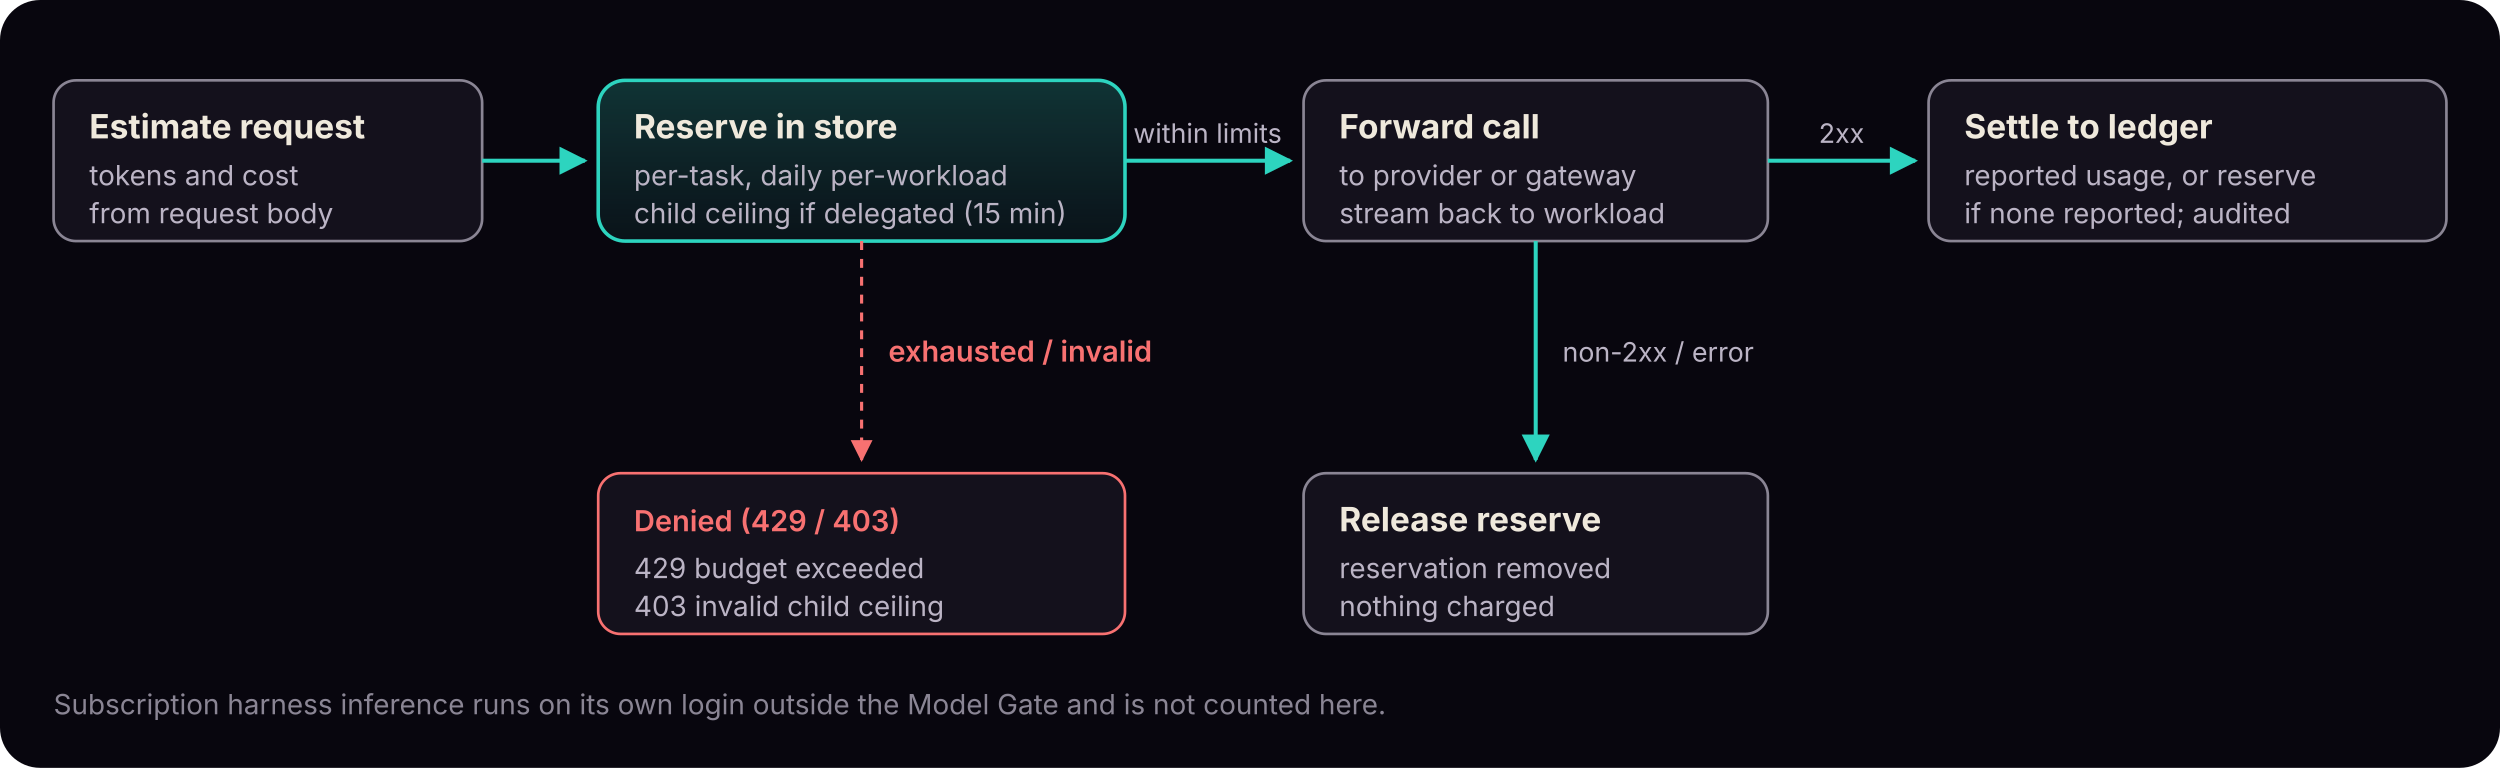
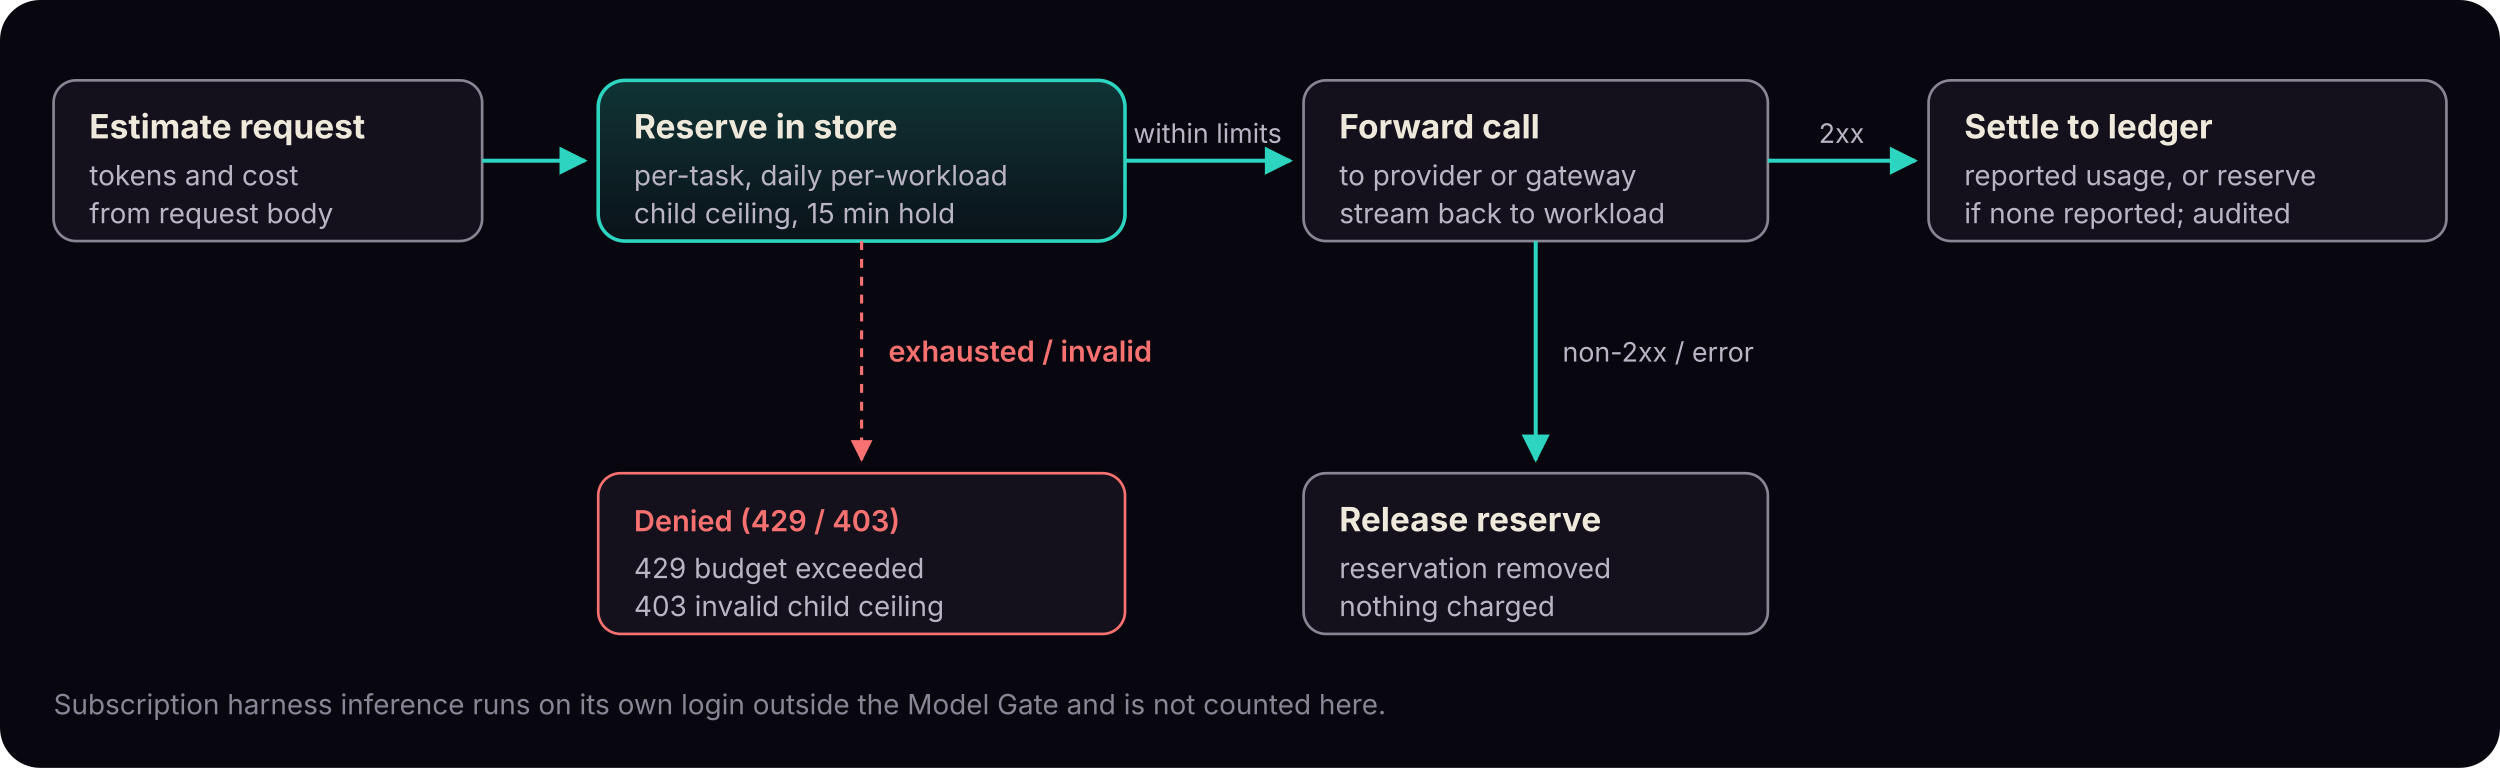
<svg xmlns="http://www.w3.org/2000/svg" viewBox="0 0 1120 344" role="img" aria-labelledby="t d" data-diagram="flow" font-family="system-ui, -apple-system, BlinkMacSystemFont, 'Segoe UI', sans-serif">
  <defs>
    <marker id="a" viewBox="0 0 10 10" refX="9" refY="5" markerWidth="7" markerHeight="7" orient="auto-start-reverse">
      <path d="M0 0 10 5 0 10z" fill="#2dd4bf" />
    </marker>
    <marker id="m" viewBox="0 0 10 10" refX="9" refY="5" markerWidth="7" markerHeight="7" orient="auto-start-reverse">
      <path d="M0 0 10 5 0 10z" fill="#8a8594" />
    </marker>
    <marker id="x" viewBox="0 0 10 10" refX="9" refY="5" markerWidth="7" markerHeight="7" orient="auto-start-reverse">
      <path d="M0 0 10 5 0 10z" fill="#f87171" />
    </marker>
    <linearGradient id="glow" x1="0" y1="0" x2="0" y2="1">
      <stop offset="0" stop-color="#2dd4bf" stop-opacity=".22" />
      <stop offset="1" stop-color="#2dd4bf" stop-opacity=".06" />
    </linearGradient>
    <style>
      .lane{fill:#111422;stroke:#373040}
      .lanet{fill:#8a8594;font-size:13px;font-weight:600;letter-spacing:.14em}
      .box{fill:#14111c;stroke:#8a8594;stroke-width:1.2}
      .key{fill:url(#glow);stroke:#2dd4bf;stroke-width:1.6}
      .ext{fill:#14111c;stroke:#7fd6b4;stroke-width:1.2}
      .plan{fill:#14111c;stroke:#8a8594;stroke-width:1.2;stroke-dasharray:5 4}
      .wait{fill:#14111c;stroke:#f0b86a;stroke-width:1.2}
      .bad{fill:#14111c;stroke:#f87171;stroke-width:1.2}
      .frame{fill:none;stroke:#bbb4c5;stroke-dasharray:5 5;stroke-width:1.2}
      .h{fill:#efe9dc;font-size:15px;font-weight:650}
      .s{fill:#bbb4c5;font-size:12.5px}
      .cap{fill:#8a8594;font-size:12.5px}
      .pn{fill:#8a8594;font-size:12px;font-weight:600;letter-spacing:.06em}
      .n{fill:#2dd4bf;font-size:12px;font-weight:700;letter-spacing:.08em}
      .idt{fill:#bbb4c5;font-size:12px;font-weight:600;letter-spacing:.06em}
      .lbl{fill:#bbb4c5;font-size:12px}
      .no{fill:#f87171;font-size:13px;font-weight:600}
      .f{stroke:#2dd4bf;stroke-width:1.8;fill:none}
      .r{stroke:#8a8594;stroke-width:1.4;fill:none;stroke-dasharray:4 4}
      .deny{stroke:#f87171;stroke-width:1.4;fill:none;stroke-dasharray:4 4}
      .life{stroke:#373040;stroke-width:1.2;fill:none;stroke-dasharray:4 4}
    </style>
  </defs>
  <rect width="1120" height="344" rx="18" fill="#08060e" />
  <rect class="box" x="24" y="36" width="192" height="72" rx="10" />
  <text class="h" x="40" y="62">Estimate request</text>
  <text class="s" x="40" y="83">tokens and cost</text>
  <text class="s" x="40" y="100">from request body</text>
  <rect class="key" x="268" y="36" width="236" height="72" rx="12" />
  <text class="h" x="284" y="62">Reserve in store</text>
  <text class="s" x="284" y="83">per-task, daily per-workload</text>
-   <text class="s" x="284" y="100">child ceiling if delegated (15 min)</text>
+   <text class="s" x="284" y="100">child ceiling, 15 min hold</text>
  <rect class="box" x="584" y="36" width="208" height="72" rx="10" />
  <text class="h" x="600" y="62">Forward call</text>
  <text class="s" x="600" y="83">to provider or gateway</text>
  <text class="s" x="600" y="100">stream back to workload</text>
  <rect class="box" x="864" y="36" width="232" height="72" rx="10" />
  <text class="h" x="880" y="62">Settle to ledger</text>
  <text class="s" x="880" y="83">reported usage, or reserve</text>
  <text class="s" x="880" y="100">if none reported; audited</text>
  <rect class="bad" x="268" y="212" width="236" height="72" rx="10" />
  <text class="no" x="284" y="238">Denied (429 / 403)</text>
  <text class="s" x="284" y="259">429 budget exceeded</text>
  <text class="s" x="284" y="276">403 invalid child ceiling</text>
  <rect class="box" x="584" y="212" width="208" height="72" rx="10" />
  <text class="h" x="600" y="238">Release reserve</text>
  <text class="s" x="600" y="259">reservation removed</text>
  <text class="s" x="600" y="276">nothing charged</text>
  <path class="f" d="M216 72H262" marker-end="url(#a)" />
  <path class="f" d="M504 72H578" marker-end="url(#a)" />
  <text class="lbl" x="541" y="64" text-anchor="middle">within limits</text>
  <path class="f" d="M792 72H858" marker-end="url(#a)" />
  <text class="lbl" x="825" y="64" text-anchor="middle">2xx</text>
  <path class="deny" d="M386 108V206" marker-end="url(#x)" />
  <text class="no" x="398" y="162">exhausted / invalid</text>
  <path class="f" d="M688 108V206" marker-end="url(#a)" />
  <text class="lbl" x="700" y="162">non-2xx / error</text>
  <text class="cap" x="24" y="320">Subscription harness inference runs on its own login outside the Model Gate and is not counted here.</text>
</svg>
